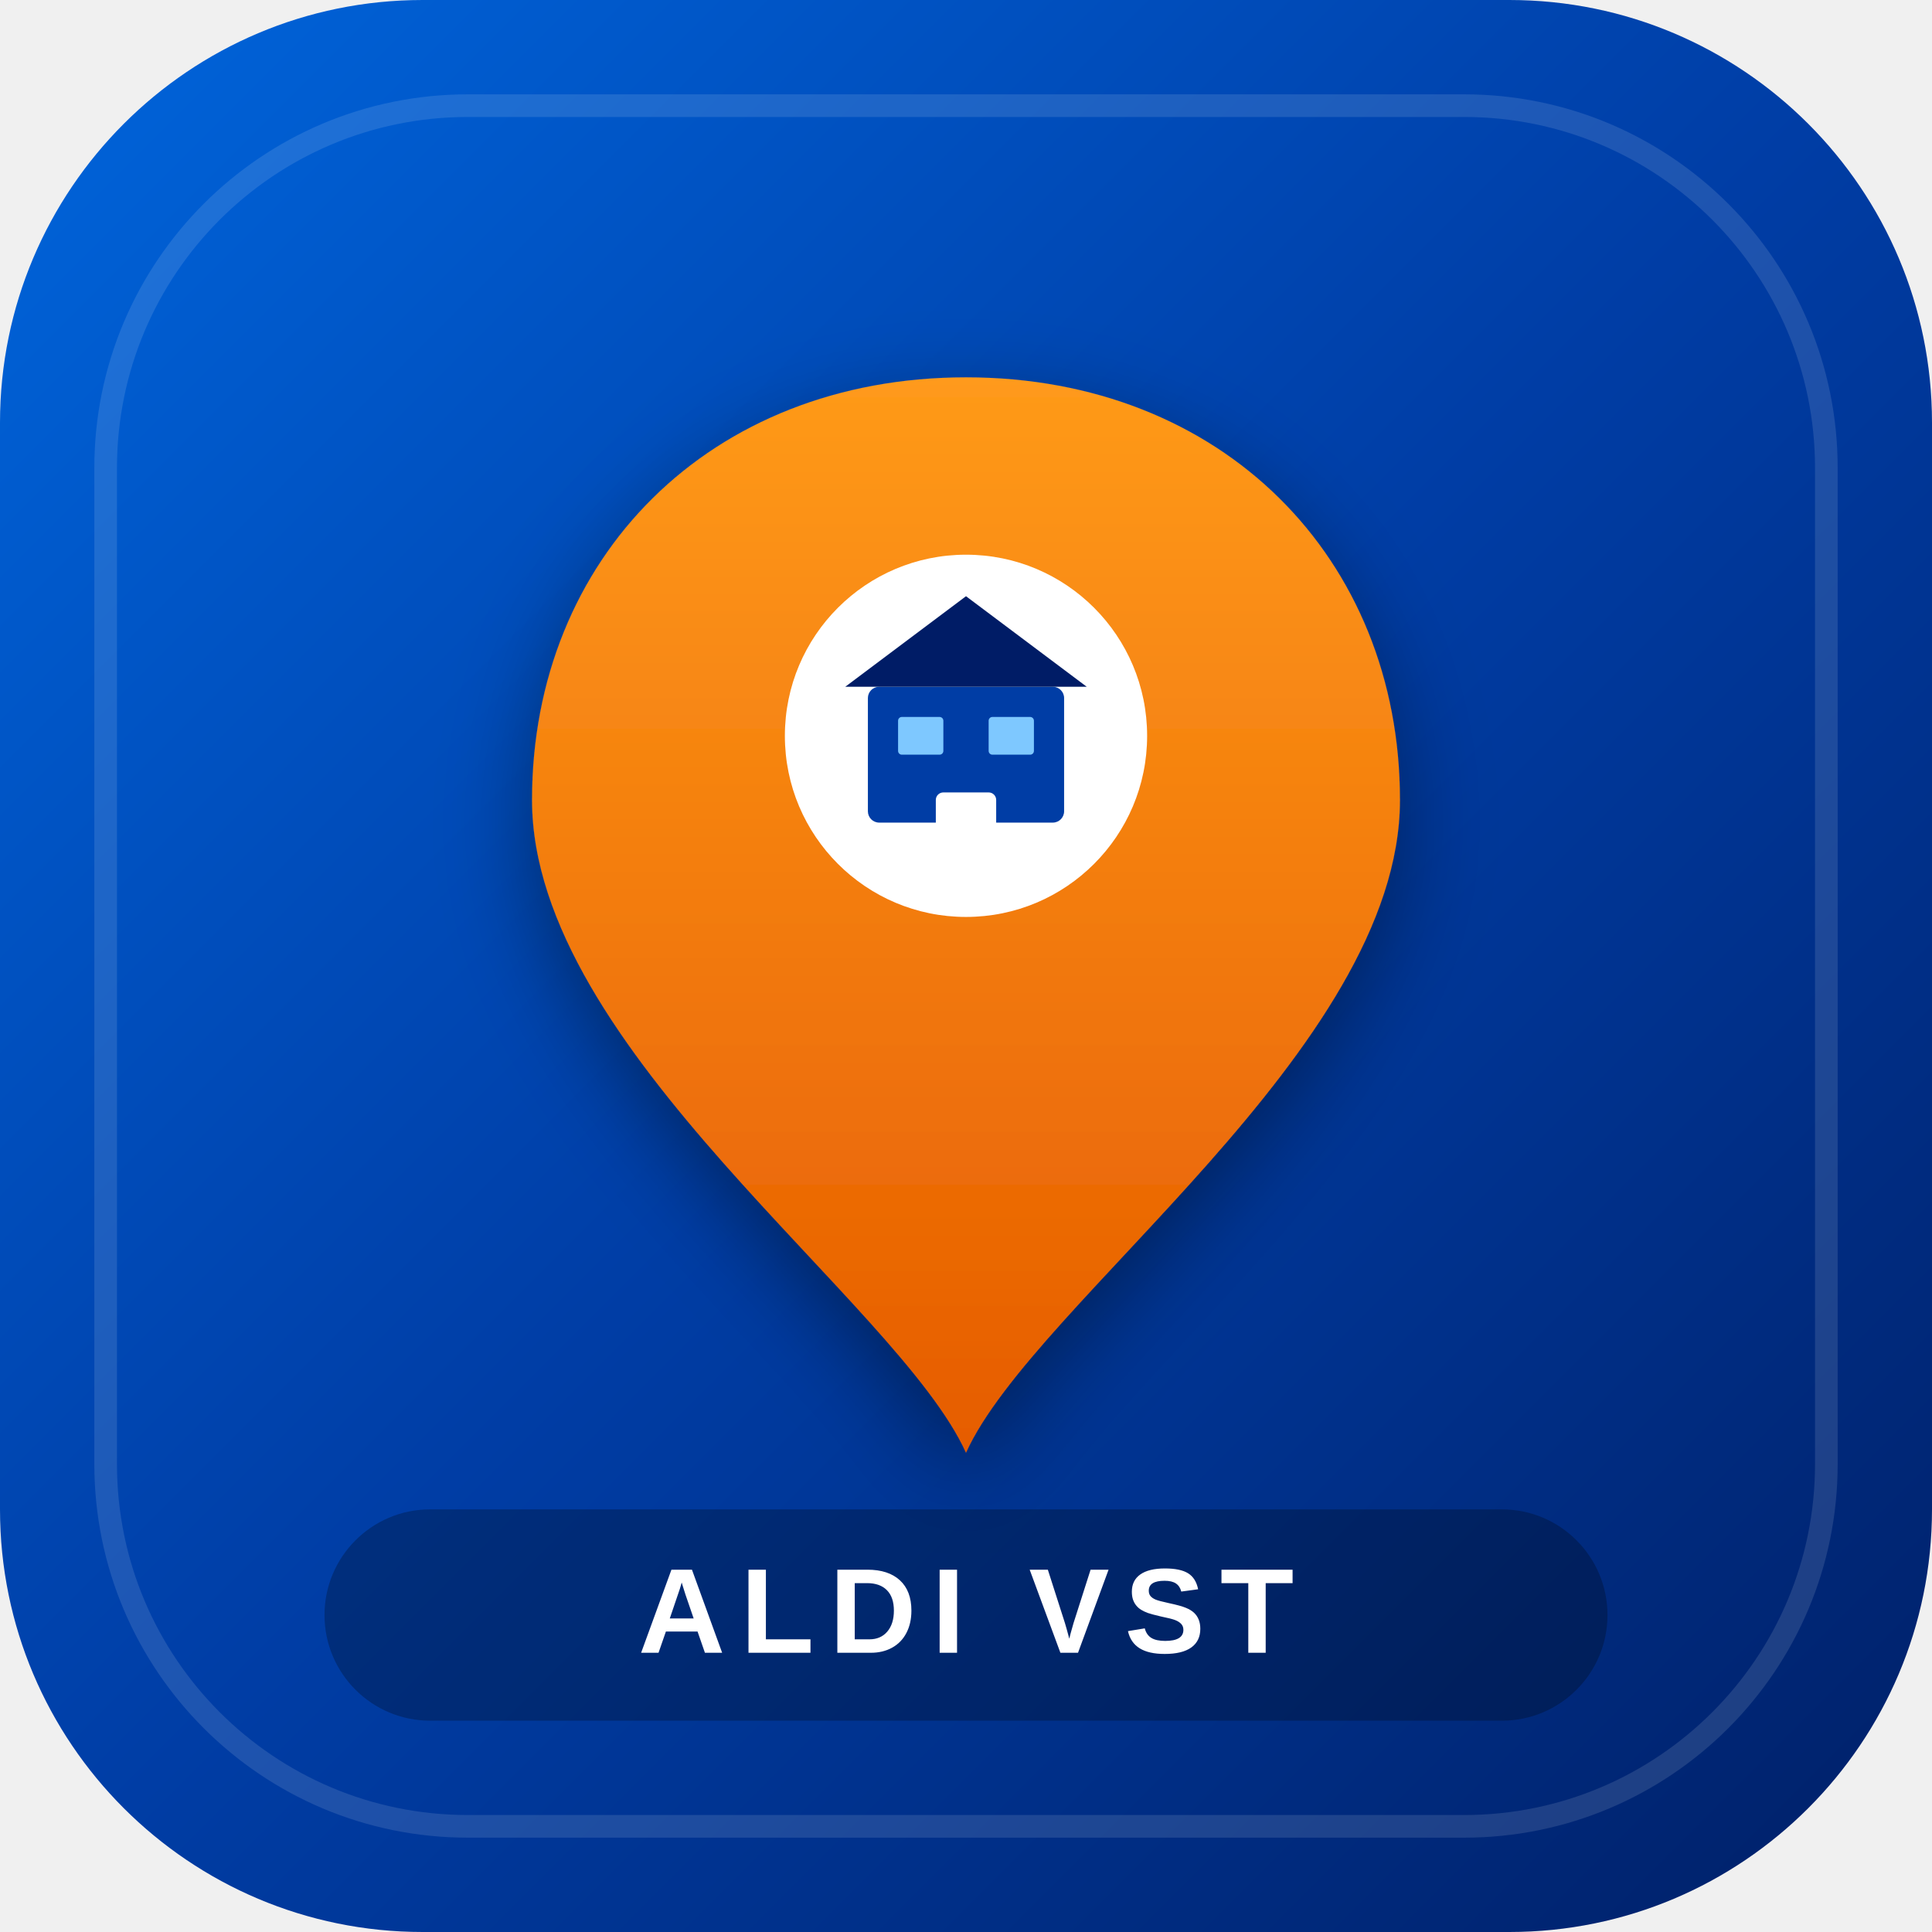
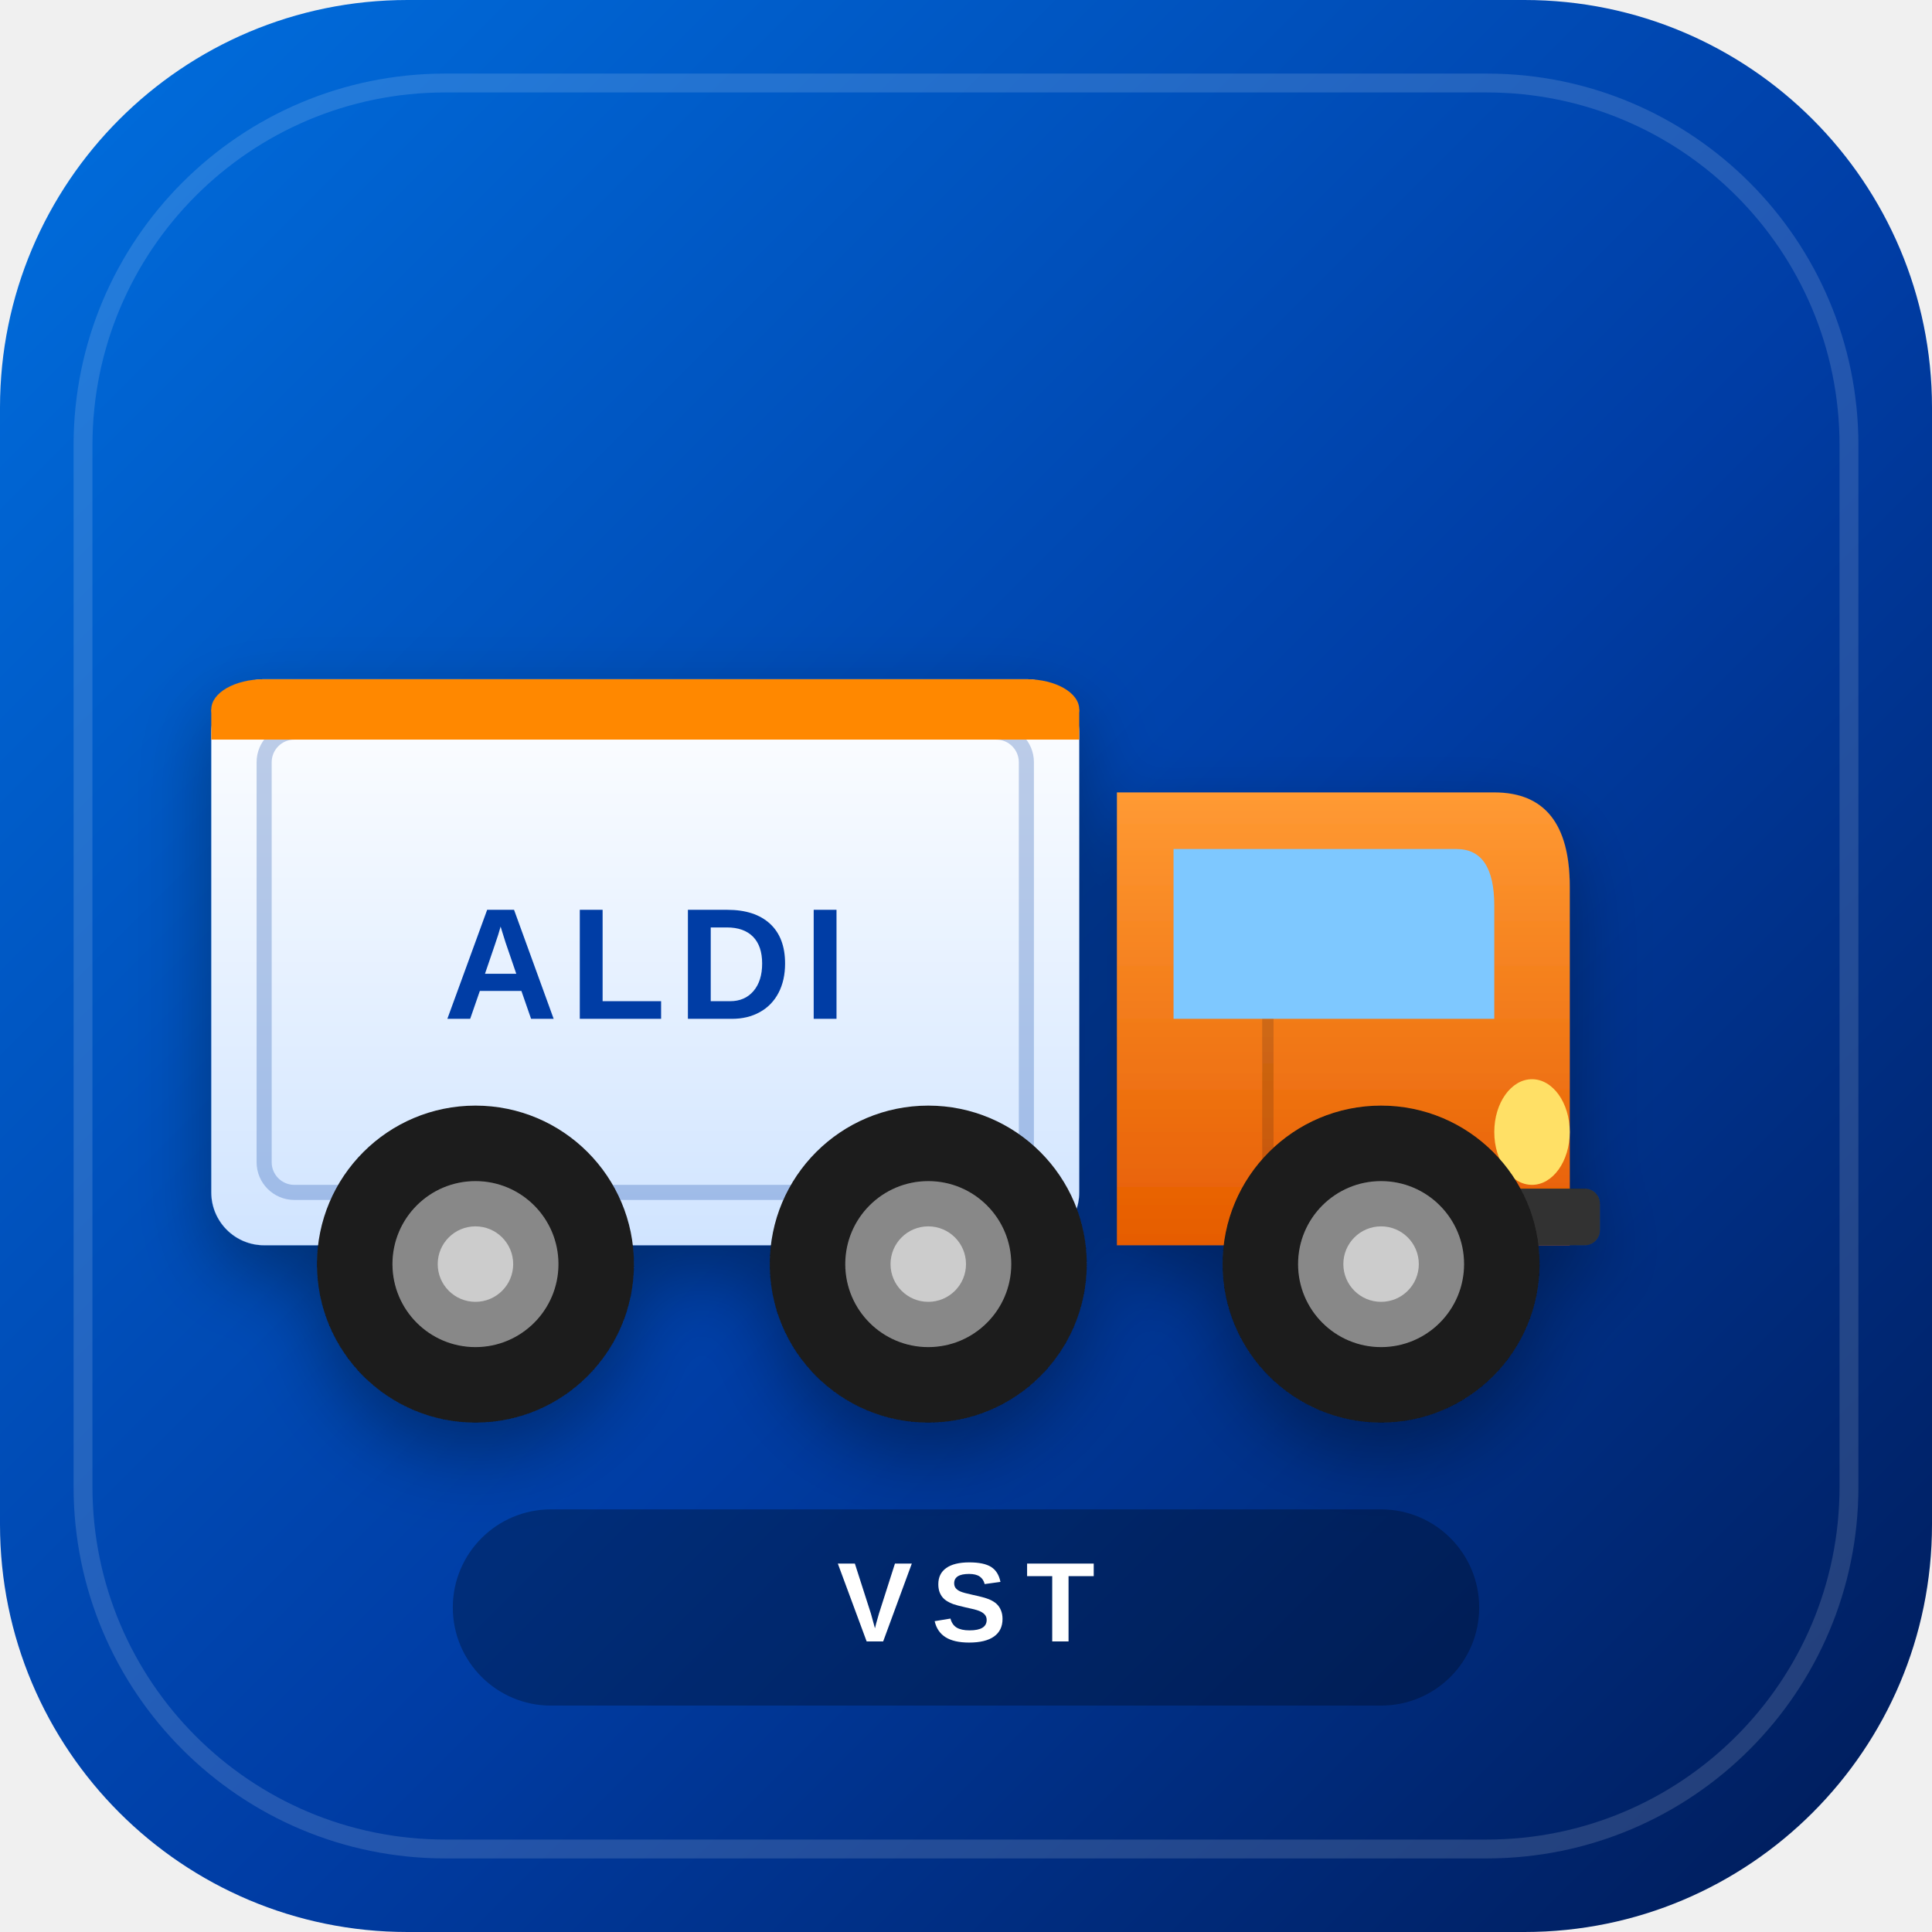
<svg xmlns="http://www.w3.org/2000/svg" viewBox="0 0 512 512" width="512" height="512">
  <defs>
    <linearGradient id="bg" x1="0%" y1="0%" x2="100%" y2="100%">
-       <stop offset="0%" stop-color="#0066dd" />
-       <stop offset="50%" stop-color="#003da5" />
-       <stop offset="100%" stop-color="#001f66" />
+       <stop offset="0%" stop-color="#0070e0" />
+       <stop offset="55%" stop-color="#003da5" />
+       <stop offset="100%" stop-color="#001a55" />
    </linearGradient>
-     <linearGradient id="orange" x1="0%" y1="0%" x2="0%" y2="100%">
-       <stop offset="0%" stop-color="#ff9a1a" />
+     <linearGradient id="cab" x1="0%" y1="0%" x2="0%" y2="100%">
+       <stop offset="0%" stop-color="#ff9a33" />
      <stop offset="100%" stop-color="#e65c00" />
    </linearGradient>
-     <filter id="sh" x="-20%" y="-20%" width="140%" height="140%">
-       <feDropShadow dx="0" dy="8" stdDeviation="12" flood-color="#000" flood-opacity="0.4" />
+     <linearGradient id="box" x1="0%" y1="0%" x2="0%" y2="100%">
+       <stop offset="0%" stop-color="#ffffff" />
+       <stop offset="100%" stop-color="#d0e4ff" />
+     </linearGradient>
+     <filter id="sh" x="-15%" y="-15%" width="130%" height="130%">
+       <feDropShadow dx="0" dy="8" stdDeviation="10" flood-color="#000" flood-opacity="0.35" />
    </filter>
  </defs>
-   <rect width="512" height="512" rx="112" ry="112" fill="url(#bg)" />
-   <rect x="28" y="28" width="456" height="456" rx="96" ry="96" fill="none" stroke="rgba(255,255,255,0.12)" stroke-width="6" />
-   <g filter="url(#sh)" transform="translate(256, 230)">
-     <path d="M0,-130 C-68,-130 -115,-82 -115,-18 C-115,48 -18,115 0,155 C18,115 115,48 115,-18 C115,-82 68,-130 0,-130 Z" fill="url(#orange)" />
-     <circle cx="0" cy="-35" r="48" fill="#fff" />
-     <rect x="-26" y="-48" width="52" height="36" rx="3" fill="#003da5" />
-     <path d="M-32,-48 L0,-72 L32,-48 Z" fill="#001f66" />
-     <rect x="-8" y="-20" width="16" height="18" rx="2" fill="#fff" />
-     <rect x="-18" y="-40" width="12" height="10" rx="1" fill="#7ec8ff" />
-     <rect x="6" y="-40" width="12" height="10" rx="1" fill="#7ec8ff" />
+   <rect width="512" height="512" rx="108" ry="108" fill="url(#bg)" />
+   <rect x="22" y="22" width="468" height="468" rx="96" ry="96" fill="none" stroke="rgba(255,255,255,0.14)" stroke-width="5" />
+   <g filter="url(#sh)" transform="translate(56, 140)">
+     <rect x="0" y="40" width="230" height="150" rx="14" fill="url(#box)" />
+     <rect x="14" y="54" width="202" height="122" rx="8" fill="none" stroke="#003da5" stroke-width="4" opacity="0.25" />
+     <text x="115" y="130" text-anchor="middle" font-family="Arial Black, Arial, sans-serif" font-weight="900" font-size="42" fill="#003da5" letter-spacing="3">ALDI</text>
+     <rect x="0" y="40" width="230" height="16" rx="14" fill="#ff8800" />
+     <rect x="0" y="48" width="230" height="8" fill="#ff8800" />
+     <path d="M240 70 L340 70 Q360 70 360 95 L360 190 L240 190 Z" fill="url(#cab)" />
+     <path d="M255 85 L330 85 Q340 85 340 100 L340 130 L255 130 Z" fill="#7ec8ff" />
+     <line x1="280" y1="130" x2="280" y2="190" stroke="rgba(0,0,0,0.15)" stroke-width="3" />
+     <ellipse cx="350" cy="160" rx="10" ry="14" fill="#ffe066" />
+     <rect x="340" y="175" width="28" height="15" rx="4" fill="#333" />
+     <circle cx="70" cy="195" r="42" fill="#1a1a1a" />
+     <circle cx="70" cy="195" r="22" fill="#888" />
+     <circle cx="70" cy="195" r="10" fill="#ccc" />
+     <circle cx="190" cy="195" r="42" fill="#1a1a1a" />
+     <circle cx="190" cy="195" r="22" fill="#888" />
+     <circle cx="190" cy="195" r="10" fill="#ccc" />
+     <circle cx="310" cy="195" r="42" fill="#1a1a1a" />
+     <circle cx="310" cy="195" r="22" fill="#888" />
+     <circle cx="310" cy="195" r="10" fill="#ccc" />
  </g>
-   <rect x="86" y="400" width="340" height="56" rx="28" fill="rgba(0,0,0,0.25)" />
-   <text x="256" y="438" text-anchor="middle" font-family="Arial Black, Arial, sans-serif" font-weight="900" font-size="32" fill="#ffffff" letter-spacing="4">ALDI VST</text>
+   <rect x="120" y="400" width="272" height="52" rx="26" fill="rgba(0,0,0,0.28)" />
+   <text x="256" y="435" text-anchor="middle" font-family="Arial Black, Arial, sans-serif" font-weight="900" font-size="30" fill="#ffffff" letter-spacing="5">VST</text>
</svg>
